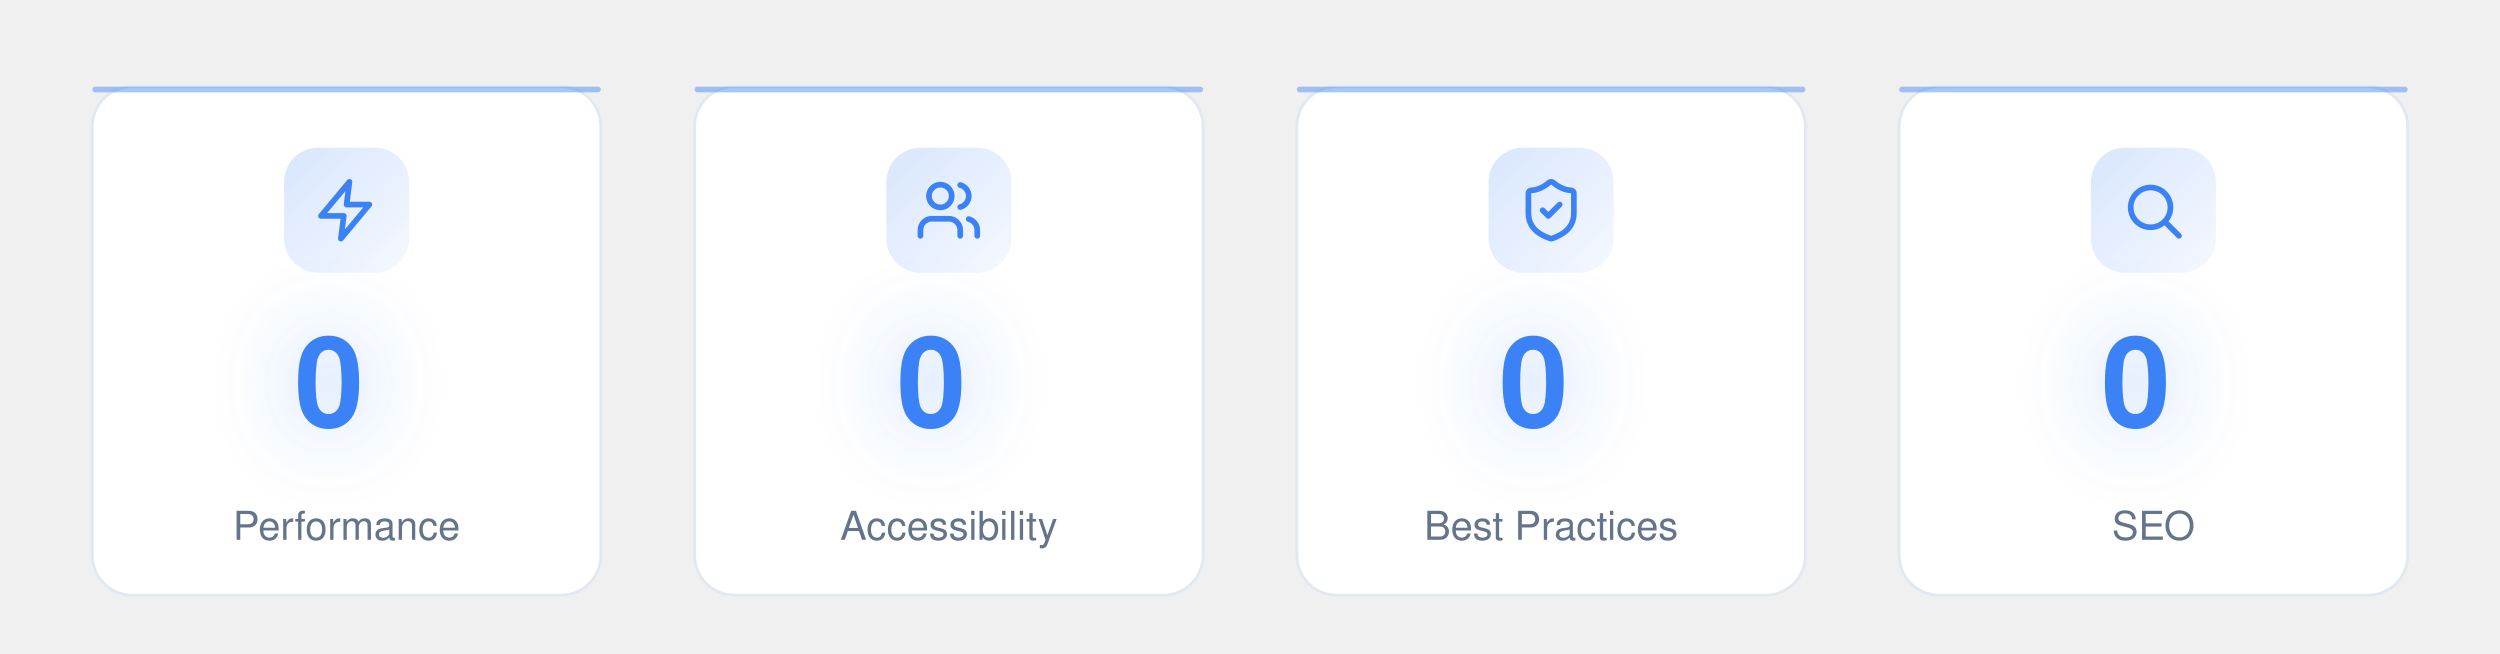
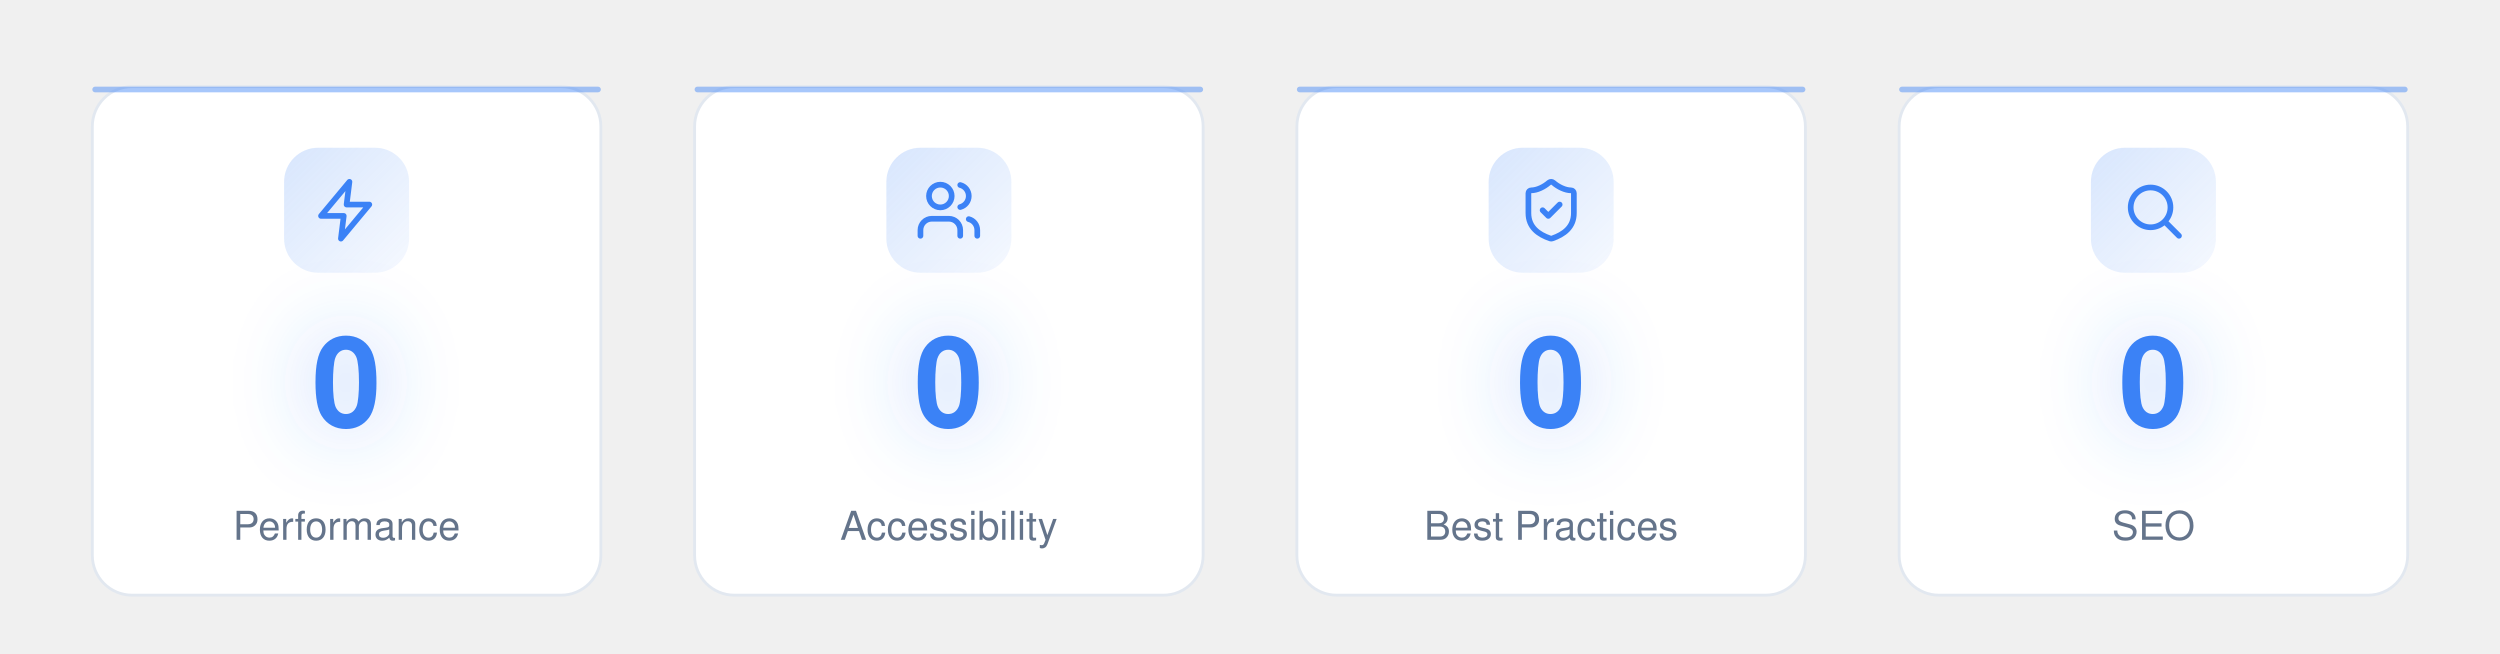
<svg xmlns="http://www.w3.org/2000/svg" width="880" height="230" viewBox="0 0 880 230" role="img" aria-label="Lighthouse 100/100/100/100 — Performance, Accessibility, Best Practices, SEO">
  <defs>
    <style>
      .card-bg     { fill: #ffffff; stroke: #e2e8f0; stroke-width: 1; }
      .card-accent { fill: #3b82f6; opacity: 0.45; }
      .icon-stroke { stroke: #3b82f6; stroke-width: 2; fill: none; stroke-linecap: round; stroke-linejoin: round; }
      .num         { font-family: system-ui, -apple-system, 'Segoe UI', Helvetica, Arial, sans-serif; font-weight: 800; font-size: 44px; fill: #3b82f6; text-anchor: middle; }
      .label       { font-family: system-ui, -apple-system, 'Segoe UI', Helvetica, Arial, sans-serif; font-weight: 500; font-size: 14px; fill: #64748b; text-anchor: middle; }
      .num-glow    { filter: drop-shadow(0 0 14px rgba(59,130,246,0.45)); }
    </style>
    <linearGradient id="iconGrad" x1="0" y1="0" x2="1" y2="1">
      <stop offset="0%" stop-color="#3b82f6" stop-opacity="0.20" />
      <stop offset="100%" stop-color="#3b82f6" stop-opacity="0.05" />
    </linearGradient>
    <symbol id="card" viewBox="0 0 180 180">
      <rect x="0.5" y="0.5" width="179" height="179" rx="14" ry="14" class="card-bg" />
      <rect x="0.5" y="0.5" width="179" height="2" rx="1" ry="1" class="card-accent" />
    </symbol>
  </defs>
  <g transform="translate(32,30)">
    <use href="#card" width="180" height="180" />
    <rect x="68" y="22" width="44" height="44" rx="12" fill="url(#iconGrad)" />
    <g transform="translate(78,32)" class="icon-stroke">
      <path d="M13 2 3 14h8l-1 8 10-12h-8l1-8Z" />
    </g>
    <g class="num-glow">
-       <text class="num" x="90" y="120">0
-         <set attributeName="display" to="none" begin="0.25s" />
+       <text class="num" x="90" y="120" opacity="1">
+         0<animate attributeName="opacity" to="0" dur="0.01s" begin="0.25s" fill="freeze" />
      </text>
-       <text class="num" x="90" y="120" display="none">20
-         <set attributeName="display" to="inline" begin="0.25s" />
-         <set attributeName="display" to="none" begin="0.50s" />
+       <text class="num" x="90" y="120" opacity="0">
+         20<animate attributeName="opacity" to="1" dur="0.01s" begin="0.25s" fill="freeze" />
+         <animate attributeName="opacity" to="0" dur="0.01s" begin="0.50s" fill="freeze" />
      </text>
-       <text class="num" x="90" y="120" display="none">40
-         <set attributeName="display" to="inline" begin="0.50s" />
-         <set attributeName="display" to="none" begin="0.75s" />
+       <text class="num" x="90" y="120" opacity="0">
+         40<animate attributeName="opacity" to="1" dur="0.01s" begin="0.50s" fill="freeze" />
+         <animate attributeName="opacity" to="0" dur="0.01s" begin="0.75s" fill="freeze" />
      </text>
-       <text class="num" x="90" y="120" display="none">60
-         <set attributeName="display" to="inline" begin="0.75s" />
-         <set attributeName="display" to="none" begin="1.00s" />
+       <text class="num" x="90" y="120" opacity="0">
+         60<animate attributeName="opacity" to="1" dur="0.01s" begin="0.75s" fill="freeze" />
+         <animate attributeName="opacity" to="0" dur="0.01s" begin="1.00s" fill="freeze" />
      </text>
-       <text class="num" x="90" y="120" display="none">80
-         <set attributeName="display" to="inline" begin="1.00s" />
-         <set attributeName="display" to="none" begin="1.25s" />
+       <text class="num" x="90" y="120" opacity="0">
+         80<animate attributeName="opacity" to="1" dur="0.01s" begin="1.00s" fill="freeze" />
+         <animate attributeName="opacity" to="0" dur="0.01s" begin="1.25s" fill="freeze" />
      </text>
-       <text class="num" x="90" y="120" display="none">100
-         <set attributeName="display" to="inline" begin="1.25s" />
-         <animateTransform attributeName="transform" type="scale" values="1;1.15;1" dur="0.5s" begin="1.25s" additive="sum" />
+       <text class="num" x="90" y="120" opacity="0">
+         100<animate attributeName="opacity" to="1" dur="0.01s" begin="1.25s" fill="freeze" />
      </text>
    </g>
    <text class="label" x="90" y="160">Performance</text>
  </g>
  <g transform="translate(244,30)">
    <use href="#card" width="180" height="180" />
    <rect x="68" y="22" width="44" height="44" rx="12" fill="url(#iconGrad)" />
    <g transform="translate(78,32)" class="icon-stroke">
      <path d="M16 21v-2a4 4 0 0 0-4-4H6a4 4 0 0 0-4 4v2" />
      <circle cx="9" cy="7" r="4" />
      <path d="M22 21v-2a4 4 0 0 0-3-3.87" />
      <path d="M16 3.13a4 4 0 0 1 0 7.75" />
    </g>
    <g class="num-glow">
-       <text class="num" x="90" y="120">0
-         <set attributeName="display" to="none" begin="0.33s" />
+       <text class="num" x="90" y="120" opacity="1">
+         0<animate attributeName="opacity" to="0" dur="0.01s" begin="0.33s" fill="freeze" />
      </text>
-       <text class="num" x="90" y="120" display="none">20
-         <set attributeName="display" to="inline" begin="0.33s" />
-         <set attributeName="display" to="none" begin="0.58s" />
+       <text class="num" x="90" y="120" opacity="0">
+         20<animate attributeName="opacity" to="1" dur="0.01s" begin="0.33s" fill="freeze" />
+         <animate attributeName="opacity" to="0" dur="0.01s" begin="0.58s" fill="freeze" />
      </text>
-       <text class="num" x="90" y="120" display="none">40
-         <set attributeName="display" to="inline" begin="0.58s" />
-         <set attributeName="display" to="none" begin="0.83s" />
+       <text class="num" x="90" y="120" opacity="0">
+         40<animate attributeName="opacity" to="1" dur="0.01s" begin="0.58s" fill="freeze" />
+         <animate attributeName="opacity" to="0" dur="0.01s" begin="0.83s" fill="freeze" />
      </text>
-       <text class="num" x="90" y="120" display="none">60
-         <set attributeName="display" to="inline" begin="0.83s" />
-         <set attributeName="display" to="none" begin="1.08s" />
+       <text class="num" x="90" y="120" opacity="0">
+         60<animate attributeName="opacity" to="1" dur="0.01s" begin="0.83s" fill="freeze" />
+         <animate attributeName="opacity" to="0" dur="0.01s" begin="1.08s" fill="freeze" />
      </text>
-       <text class="num" x="90" y="120" display="none">80
-         <set attributeName="display" to="inline" begin="1.08s" />
-         <set attributeName="display" to="none" begin="1.33s" />
+       <text class="num" x="90" y="120" opacity="0">
+         80<animate attributeName="opacity" to="1" dur="0.01s" begin="1.08s" fill="freeze" />
+         <animate attributeName="opacity" to="0" dur="0.01s" begin="1.33s" fill="freeze" />
      </text>
-       <text class="num" x="90" y="120" display="none">100
-         <set attributeName="display" to="inline" begin="1.33s" />
-         <animateTransform attributeName="transform" type="scale" values="1;1.15;1" dur="0.5s" begin="1.33s" additive="sum" />
+       <text class="num" x="90" y="120" opacity="0">
+         100<animate attributeName="opacity" to="1" dur="0.01s" begin="1.33s" fill="freeze" />
      </text>
    </g>
    <text class="label" x="90" y="160">Accessibility</text>
  </g>
  <g transform="translate(456,30)">
    <use href="#card" width="180" height="180" />
    <rect x="68" y="22" width="44" height="44" rx="12" fill="url(#iconGrad)" />
    <g transform="translate(78,32)" class="icon-stroke">
      <path d="M20 13c0 5-3.5 7.5-7.66 8.95a1 1 0 0 1-.67-.01C7.5 20.5 4 18 4 13V6a1 1 0 0 1 1-1c2 0 4.5-1.2 6.24-2.72a1.17 1.17 0 0 1 1.52 0C14.51 3.81 17 5 19 5a1 1 0 0 1 1 1Z" />
      <path d="m9 12 2 2 4-4" />
    </g>
    <g class="num-glow">
-       <text class="num" x="90" y="120">0
-         <set attributeName="display" to="none" begin="0.41s" />
+       <text class="num" x="90" y="120" opacity="1">
+         0<animate attributeName="opacity" to="0" dur="0.01s" begin="0.41s" fill="freeze" />
      </text>
-       <text class="num" x="90" y="120" display="none">20
-         <set attributeName="display" to="inline" begin="0.41s" />
-         <set attributeName="display" to="none" begin="0.66s" />
+       <text class="num" x="90" y="120" opacity="0">
+         20<animate attributeName="opacity" to="1" dur="0.01s" begin="0.41s" fill="freeze" />
+         <animate attributeName="opacity" to="0" dur="0.01s" begin="0.66s" fill="freeze" />
      </text>
-       <text class="num" x="90" y="120" display="none">40
-         <set attributeName="display" to="inline" begin="0.66s" />
-         <set attributeName="display" to="none" begin="0.91s" />
+       <text class="num" x="90" y="120" opacity="0">
+         40<animate attributeName="opacity" to="1" dur="0.01s" begin="0.66s" fill="freeze" />
+         <animate attributeName="opacity" to="0" dur="0.01s" begin="0.91s" fill="freeze" />
      </text>
-       <text class="num" x="90" y="120" display="none">60
-         <set attributeName="display" to="inline" begin="0.91s" />
-         <set attributeName="display" to="none" begin="1.16s" />
+       <text class="num" x="90" y="120" opacity="0">
+         60<animate attributeName="opacity" to="1" dur="0.01s" begin="0.91s" fill="freeze" />
+         <animate attributeName="opacity" to="0" dur="0.01s" begin="1.16s" fill="freeze" />
      </text>
-       <text class="num" x="90" y="120" display="none">80
-         <set attributeName="display" to="inline" begin="1.16s" />
-         <set attributeName="display" to="none" begin="1.41s" />
+       <text class="num" x="90" y="120" opacity="0">
+         80<animate attributeName="opacity" to="1" dur="0.01s" begin="1.16s" fill="freeze" />
+         <animate attributeName="opacity" to="0" dur="0.01s" begin="1.41s" fill="freeze" />
      </text>
-       <text class="num" x="90" y="120" display="none">100
-         <set attributeName="display" to="inline" begin="1.41s" />
-         <animateTransform attributeName="transform" type="scale" values="1;1.15;1" dur="0.5s" begin="1.41s" additive="sum" />
+       <text class="num" x="90" y="120" opacity="0">
+         100<animate attributeName="opacity" to="1" dur="0.01s" begin="1.41s" fill="freeze" />
      </text>
    </g>
    <text class="label" x="90" y="160">Best Practices</text>
  </g>
  <g transform="translate(668,30)">
    <use href="#card" width="180" height="180" />
    <rect x="68" y="22" width="44" height="44" rx="12" fill="url(#iconGrad)" />
    <g transform="translate(78,32)" class="icon-stroke">
      <circle cx="11" cy="11" r="7" />
      <path d="m21 21-4.3-4.3" />
    </g>
    <g class="num-glow">
-       <text class="num" x="90" y="120">0
-         <set attributeName="display" to="none" begin="0.49s" />
+       <text class="num" x="90" y="120" opacity="1">
+         0<animate attributeName="opacity" to="0" dur="0.01s" begin="0.49s" fill="freeze" />
      </text>
-       <text class="num" x="90" y="120" display="none">20
-         <set attributeName="display" to="inline" begin="0.49s" />
-         <set attributeName="display" to="none" begin="0.74s" />
+       <text class="num" x="90" y="120" opacity="0">
+         20<animate attributeName="opacity" to="1" dur="0.01s" begin="0.49s" fill="freeze" />
+         <animate attributeName="opacity" to="0" dur="0.01s" begin="0.74s" fill="freeze" />
      </text>
-       <text class="num" x="90" y="120" display="none">40
-         <set attributeName="display" to="inline" begin="0.74s" />
-         <set attributeName="display" to="none" begin="0.99s" />
+       <text class="num" x="90" y="120" opacity="0">
+         40<animate attributeName="opacity" to="1" dur="0.01s" begin="0.74s" fill="freeze" />
+         <animate attributeName="opacity" to="0" dur="0.01s" begin="0.99s" fill="freeze" />
      </text>
-       <text class="num" x="90" y="120" display="none">60
-         <set attributeName="display" to="inline" begin="0.99s" />
-         <set attributeName="display" to="none" begin="1.24s" />
+       <text class="num" x="90" y="120" opacity="0">
+         60<animate attributeName="opacity" to="1" dur="0.01s" begin="0.99s" fill="freeze" />
+         <animate attributeName="opacity" to="0" dur="0.01s" begin="1.24s" fill="freeze" />
      </text>
-       <text class="num" x="90" y="120" display="none">80
-         <set attributeName="display" to="inline" begin="1.24s" />
-         <set attributeName="display" to="none" begin="1.49s" />
+       <text class="num" x="90" y="120" opacity="0">
+         80<animate attributeName="opacity" to="1" dur="0.01s" begin="1.24s" fill="freeze" />
+         <animate attributeName="opacity" to="0" dur="0.01s" begin="1.49s" fill="freeze" />
      </text>
-       <text class="num" x="90" y="120" display="none">100
-         <set attributeName="display" to="inline" begin="1.49s" />
-         <animateTransform attributeName="transform" type="scale" values="1;1.15;1" dur="0.5s" begin="1.49s" additive="sum" />
+       <text class="num" x="90" y="120" opacity="0">
+         100<animate attributeName="opacity" to="1" dur="0.01s" begin="1.49s" fill="freeze" />
      </text>
    </g>
    <text class="label" x="90" y="160">SEO</text>
  </g>
</svg>
